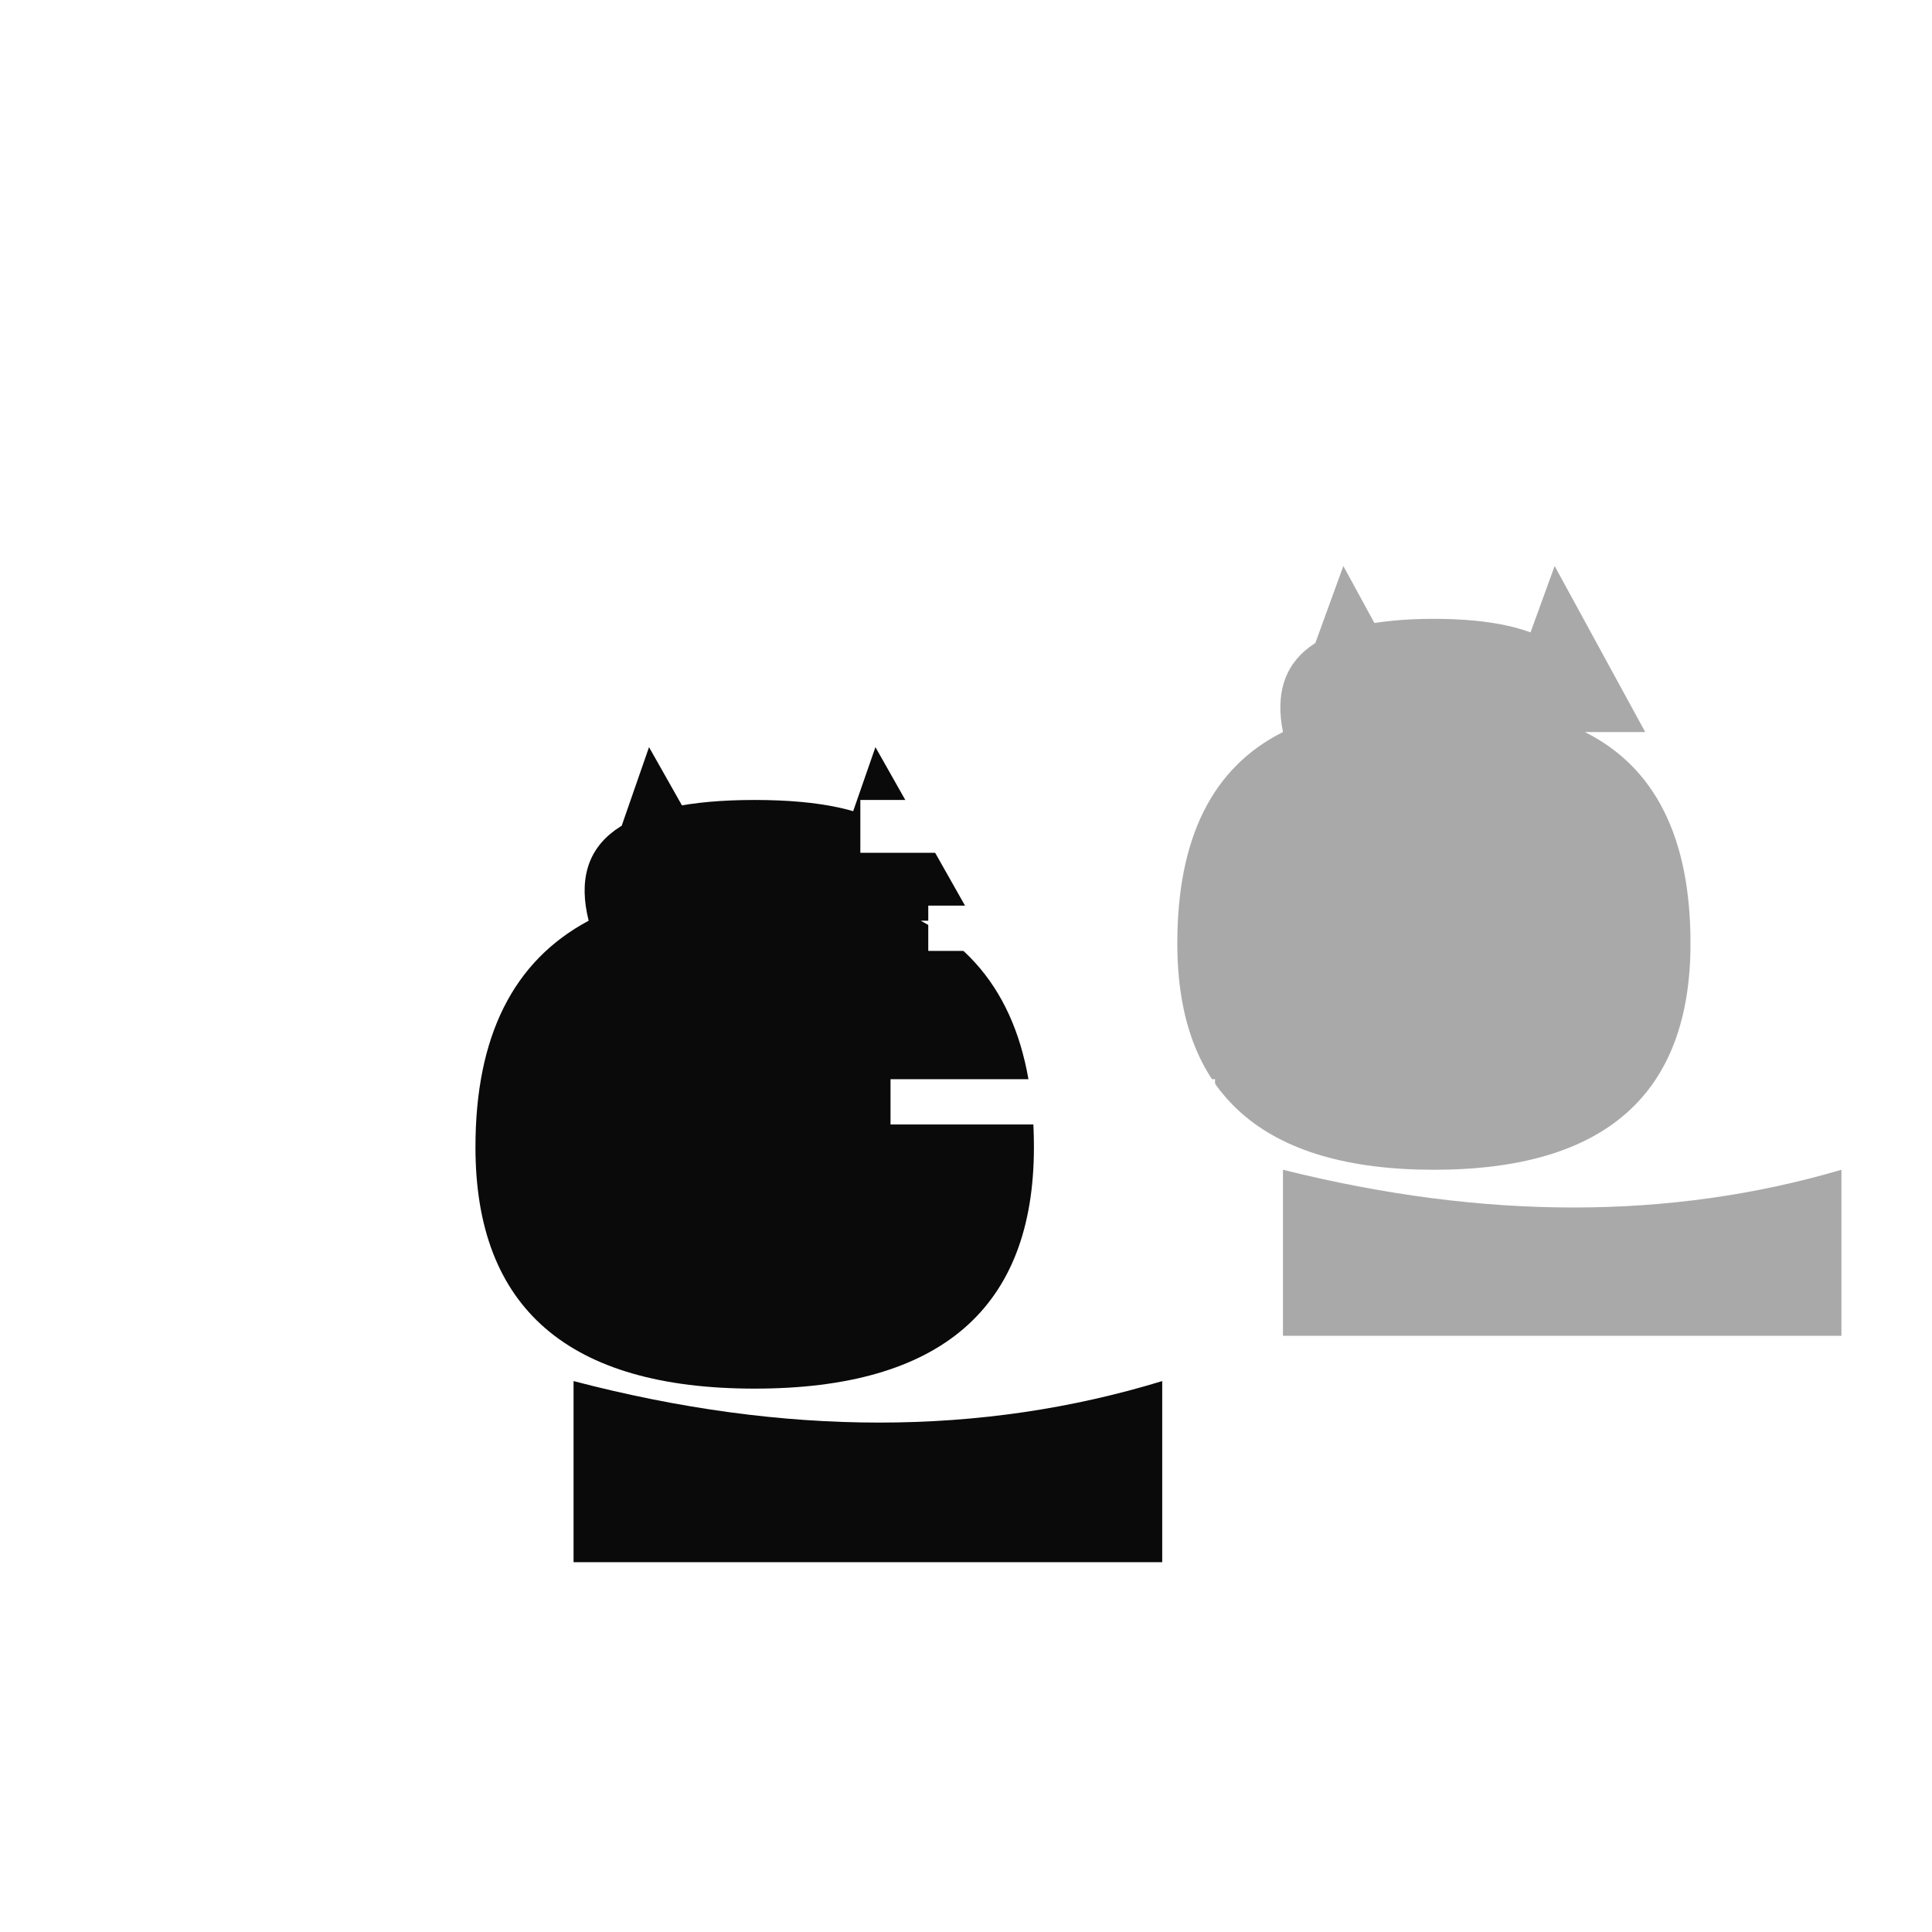
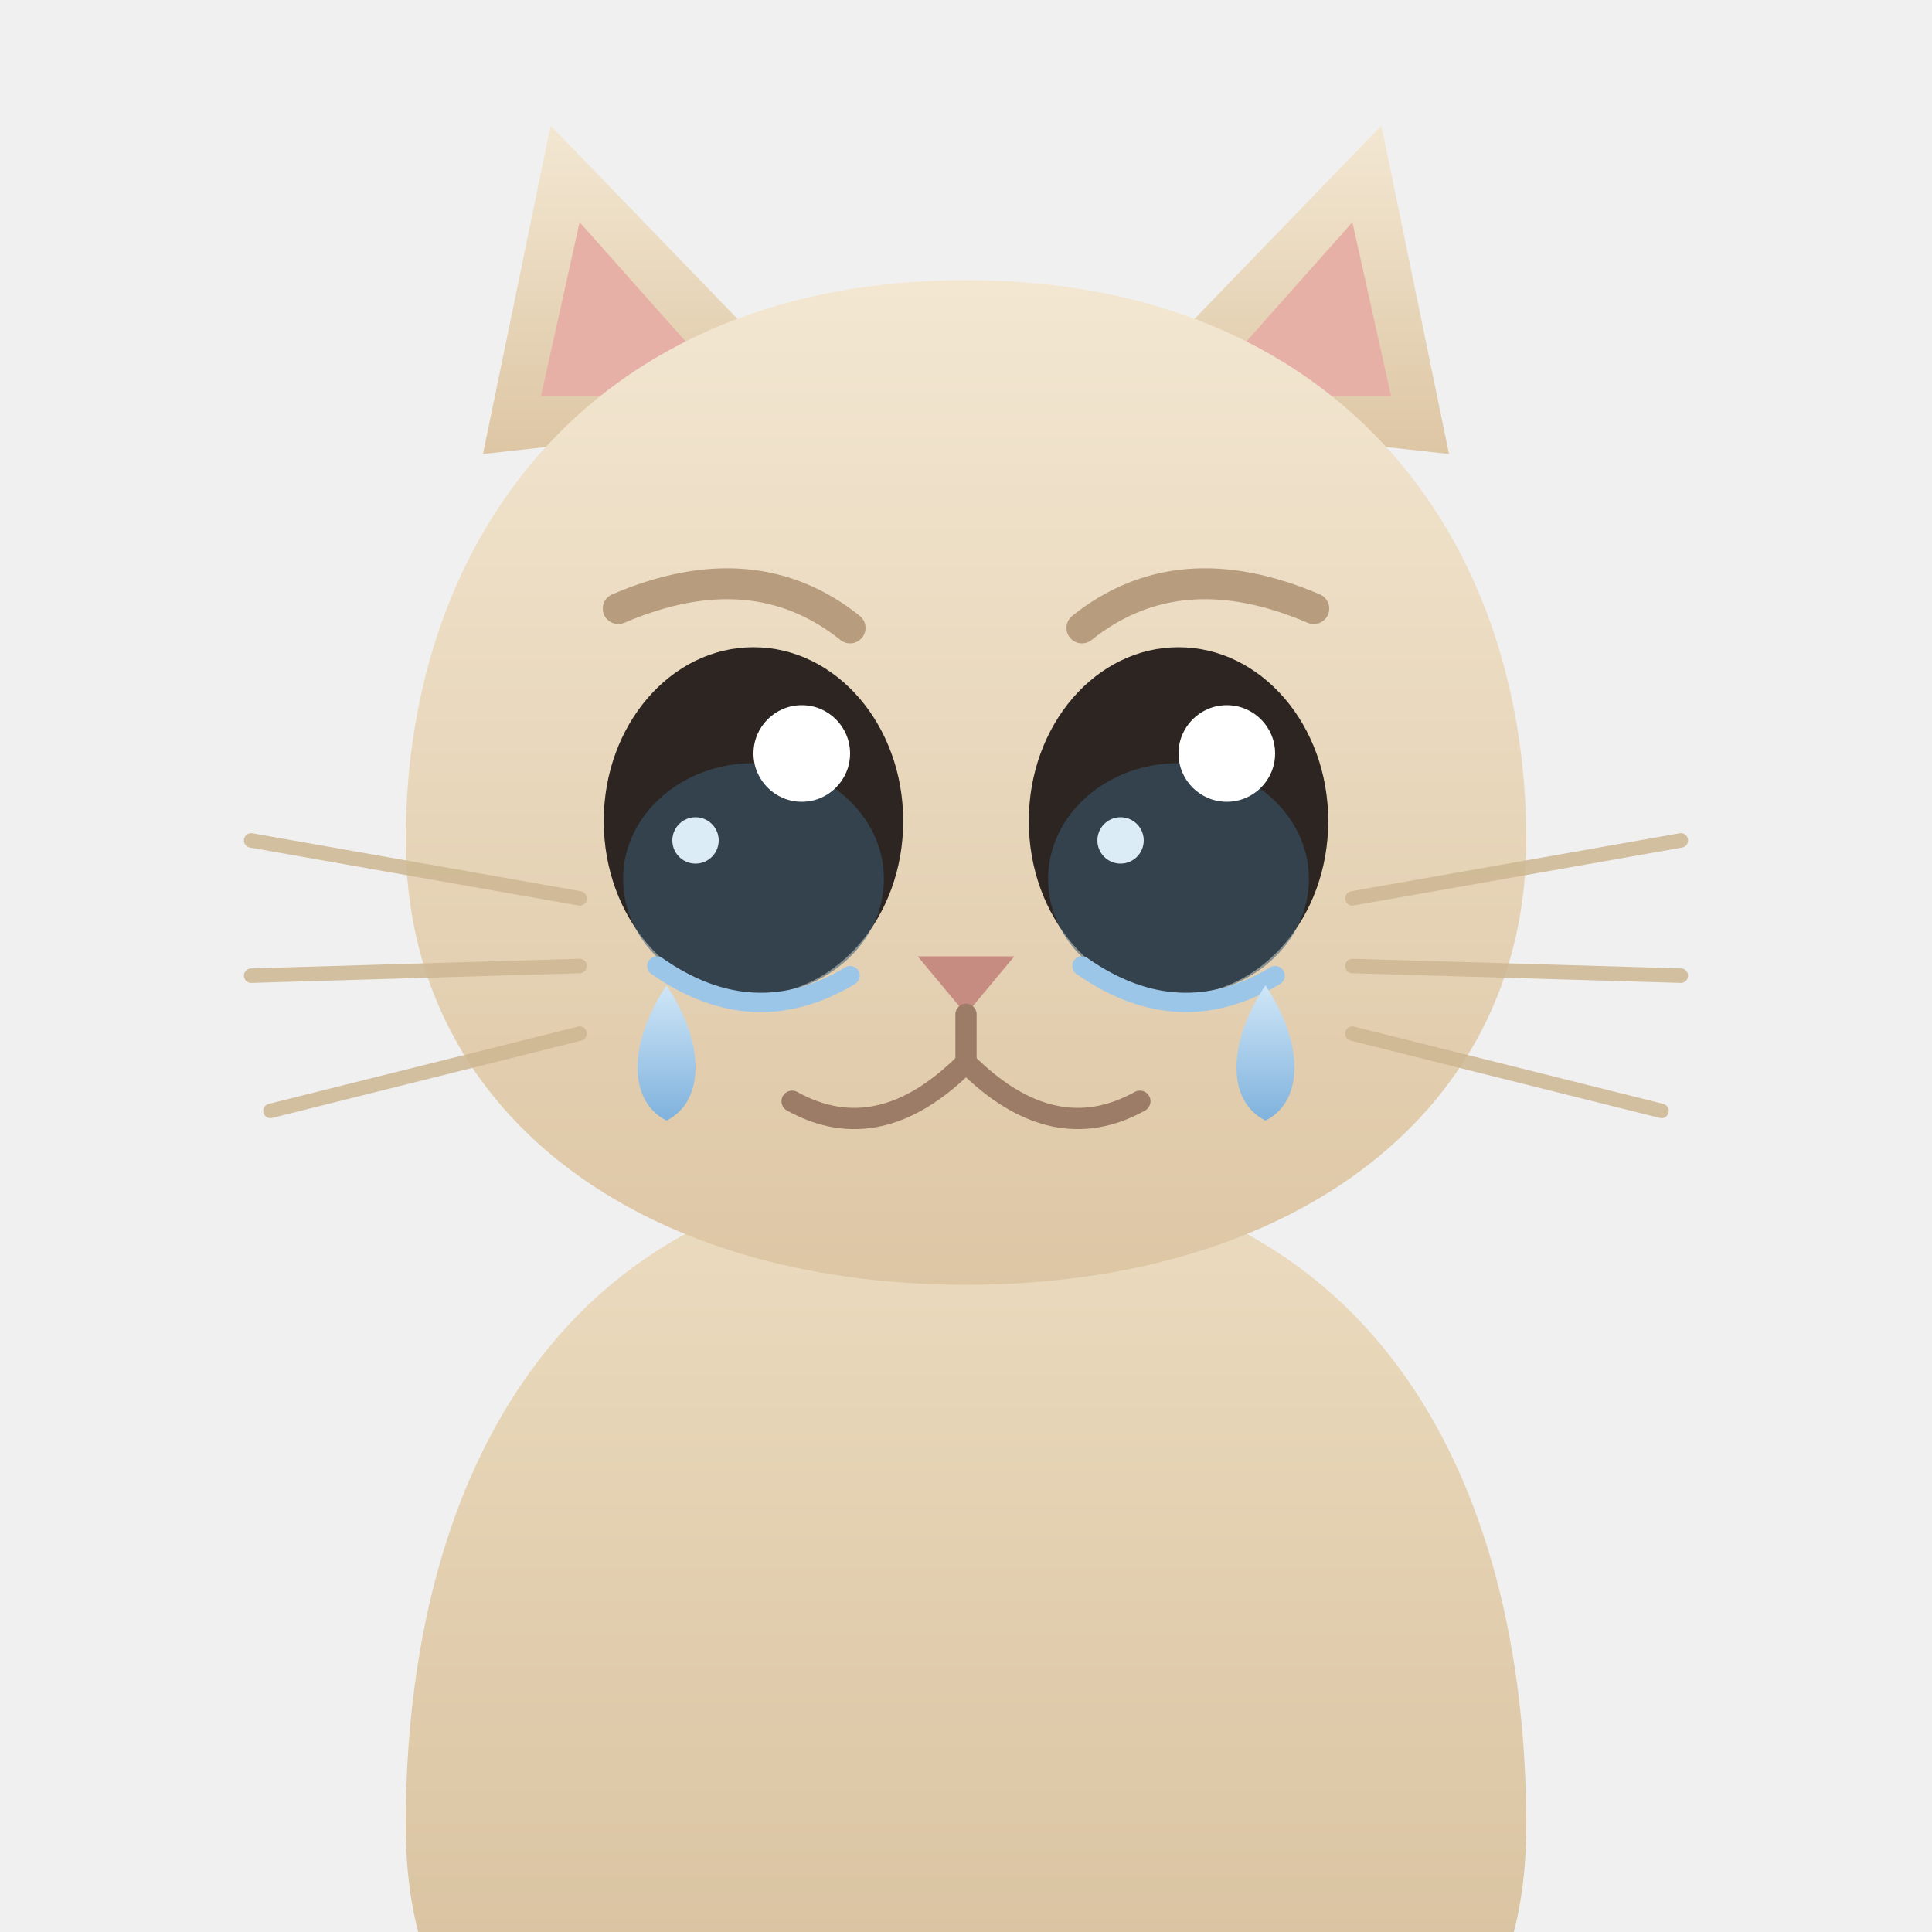
- <svg xmlns="http://www.w3.org/2000/svg" viewBox="0 0 512 512" role="img" aria-label="$COPYCAT">
-   <rect width="512" height="512" fill="#fff" />
-   <g fill="#0a0a0a" opacity="0.35" transform="translate(40 -6)">
-     <path d="M300 200 l16 -44 24 44z M356 200 l16 -44 24 44z              M300 200 q-6 -30 40 -30 q46 0 40 30 q28 14 28 56 q0 60 -68 60 q-68 0 -68 -60 q0 -42 28 -56z              M300 316 q80 20 148 0 l0 44 -148 0z" />
-   </g>
-   <g fill="#0a0a0a" transform="translate(-24 34)">
-     <path d="M180 210 l16 -46 26 46z M240 210 l16 -46 26 46z              M180 210 q-8 -32 44 -32 q52 0 44 32 q30 16 30 60 q0 64 -74 64 q-74 0 -74 -64 q0 -44 30 -60z              M176 332 q84 22 156 0 l0 48 -156 0z" />
-   </g>
-   <g fill="#fff">
-     <rect x="228" y="212" width="72" height="14" />
-     <rect x="246" y="240" width="54" height="12" />
-     <rect x="236" y="286" width="86" height="12" />
+ <svg xmlns="http://www.w3.org/2000/svg" viewBox="0 0 200 150" width="64" height="64">
+   <defs>
+     <linearGradient id="head" x1="0" y1="0" x2="0" y2="1">
+       <stop offset="0" stop-color="#f3e7d2" />
+       <stop offset="1" stop-color="#ddc6a4" />
+     </linearGradient>
+     <linearGradient id="body" x1="0" y1="0" x2="0" y2="1">
+       <stop offset="0" stop-color="#ecdcc0" />
+       <stop offset="1" stop-color="#d4bc98" />
+     </linearGradient>
+     <linearGradient id="tear" x1="0" y1="0" x2="0" y2="1">
+       <stop offset="0" stop-color="#cfe6f7" />
+       <stop offset="1" stop-color="#7fb2dd" />
+     </linearGradient>
+     <radialGradient id="bg" cx="0.5" cy="0.42" r="0.75">
+       <stop offset="0" stop-color="#fffdf9" />
+       <stop offset="1" stop-color="#f4ece0" />
+     </radialGradient>
+   </defs>
+   <g transform="translate(0,-24)">
+     <g class="cat">
+       <ellipse cx="100" cy="226" rx="60" ry="10" fill="#000" opacity="0.06" />
+       <path d="M100 120 C58 120 42 152 42 188 C42 214 60 226 100 226 C140 226 158 214 158 188 C158 152 142 120 100 120 Z" fill="url(#body)" />
+       <ellipse cx="80" cy="223" rx="15" ry="8" fill="#e7d6ba" />
+       <ellipse cx="120" cy="223" rx="15" ry="8" fill="#e7d6ba" />
+       <path d="M74 223 v-6 M80 224 v-7 M86 223 v-6" stroke="#cdb692" stroke-width="1.4" stroke-linecap="round" />
+       <path d="M114 223 v-6 M120 224 v-7 M126 223 v-6" stroke="#cdb692" stroke-width="1.4" stroke-linecap="round" />
+       <path d="M50 46 L57 12 L86 42 Z" fill="url(#head)" />
+       <path d="M150 46 L143 12 L114 42 Z" fill="url(#head)" />
+       <path d="M56 40 L60 22 L76 40 Z" fill="#e7b0a6" />
+       <path d="M144 40 L140 22 L124 40 Z" fill="#e7b0a6" />
+       <path d="M100 28 C62 28 42 54 42 86 C42 114 66 132 100 132 C134 132 158 114 158 86 C158 54 138 28 100 28 Z" fill="url(#head)" />
+       <path d="M64 62 Q78 56 88 64" stroke="#b79c7e" stroke-width="3.2" fill="none" stroke-linecap="round" />
+       <path d="M136 62 Q122 56 112 64" stroke="#b79c7e" stroke-width="3.2" fill="none" stroke-linecap="round" />
+       <ellipse cx="78" cy="84" rx="15.5" ry="18" fill="#2c2521" />
+       <ellipse cx="122" cy="84" rx="15.5" ry="18" fill="#2c2521" />
+       <ellipse cx="78" cy="90" rx="13.5" ry="12" fill="#3a5a72" opacity="0.55" />
+       <ellipse cx="122" cy="90" rx="13.5" ry="12" fill="#3a5a72" opacity="0.55" />
+       <circle cx="83" cy="77" r="5" fill="#ffffff" />
+       <circle cx="127" cy="77" r="5" fill="#ffffff" />
+       <circle cx="72" cy="86" r="2.4" fill="#dcecf7" />
+       <circle cx="116" cy="86" r="2.4" fill="#dcecf7" />
+       <path d="M68 99 q10 7 20 1" stroke="#9cc6e8" stroke-width="2" fill="none" stroke-linecap="round" />
+       <path d="M112 99 q10 7 20 1" stroke="#9cc6e8" stroke-width="2" fill="none" stroke-linecap="round" />
+       <path d="M69 101 c-4 6 -4 12 0 14 c4 -2 4 -8 0 -14 Z" fill="url(#tear)" />
+       <path d="M131 101 c-4 6 -4 12 0 14 c4 -2 4 -8 0 -14 Z" fill="url(#tear)" />
+       <path d="M95 98 h10 l-5 6 Z" fill="#c68b81" />
+       <path d="M100 104 v5" stroke="#9c7c66" stroke-width="2.2" stroke-linecap="round" />
+       <path d="M100 109 q-9 9 -18 4" stroke="#9c7c66" stroke-width="2.2" fill="none" stroke-linecap="round" />
+       <path d="M100 109 q9 9 18 4" stroke="#9c7c66" stroke-width="2.2" fill="none" stroke-linecap="round" />
+       <path d="M60 92 L26 86 M60 99 L26 100 M60 106 L28 114" stroke="#cdb692" stroke-width="1.5" stroke-linecap="round" opacity="0.85" />
+       <path d="M140 92 L174 86 M140 99 L174 100 M140 106 L172 114" stroke="#cdb692" stroke-width="1.5" stroke-linecap="round" opacity="0.85" />
+     </g>
  </g>
</svg>
